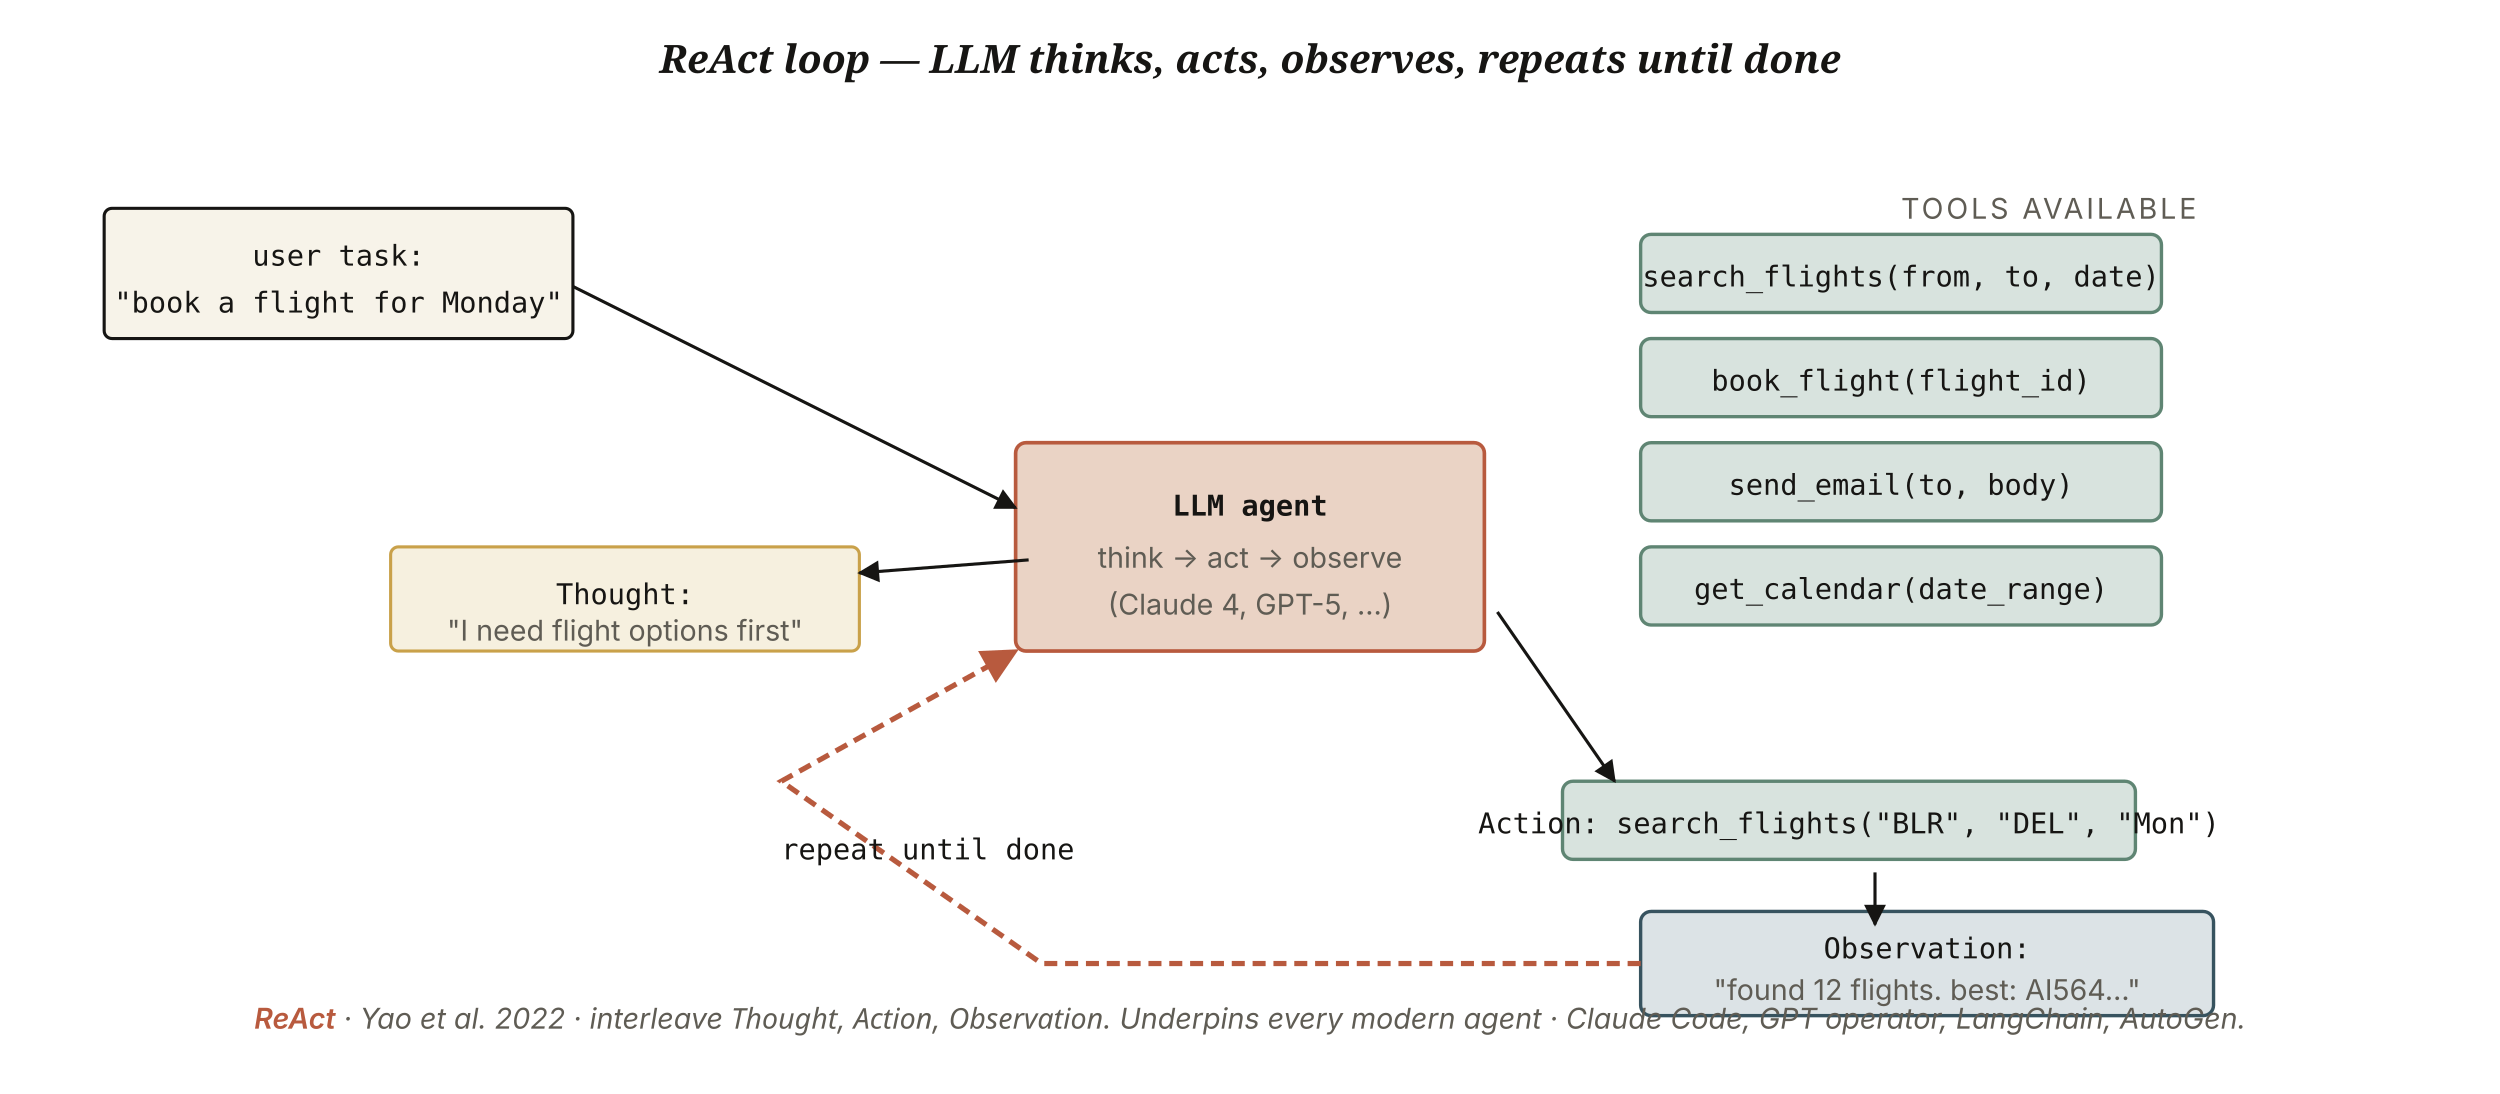
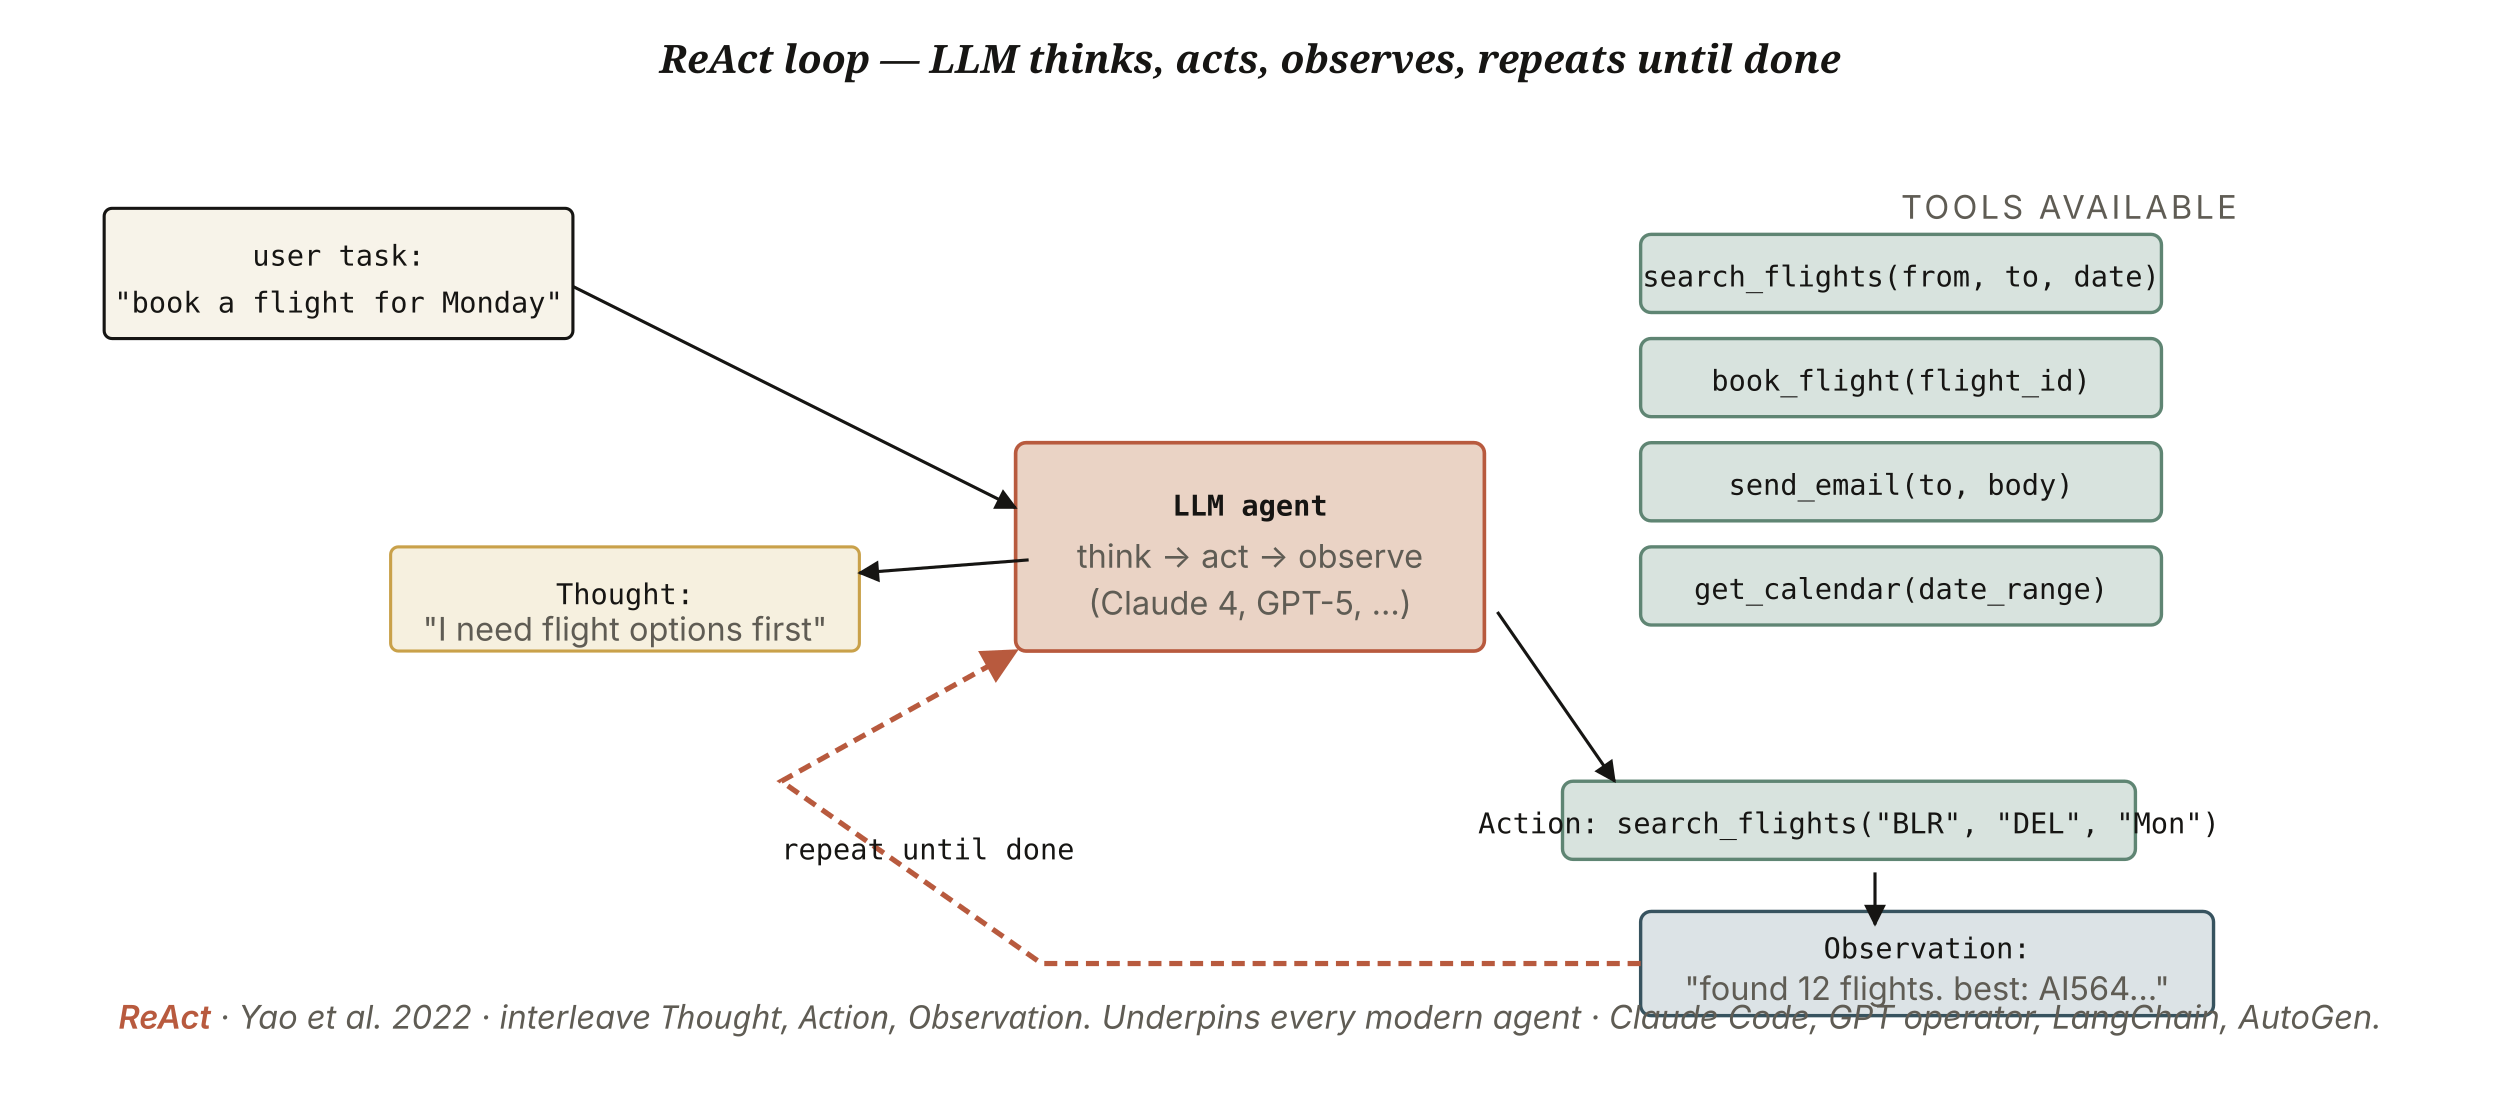
<svg xmlns="http://www.w3.org/2000/svg" viewBox="0 0 960 420" font-family="EB Garamond, Georgia, serif">
  <defs>
    <style>
      .llm      { fill:#EAD3C5; stroke:#B85A3E; stroke-width:1.4; rx:4; ry:4; }
      .tool     { fill:#D8E3DE; stroke:#5F8573; stroke-width:1.3; rx:4; ry:4; }
      .world    { fill:#DCE3E6; stroke:#37535F; stroke-width:1.3; rx:4; ry:4; }
      .thought  { fill:#F6F0DF; stroke:#C9A14A; stroke-width:1.2; rx:3; ry:3; }
      .user     { fill:#F7F3E9; stroke:#161513; stroke-width:1.2; rx:3; ry:3; }
      .loop     { stroke:#B85A3E; fill:none; stroke-width:2; stroke-dasharray:5 3; }
      .ink      { stroke:#161513; fill:none; stroke-width:1.2; }
      .mono     { font-family:'JetBrains Mono', monospace; font-size:11px; fill:#161513; }
-       .mut      { fill:#5F5C54; font-size:11px; font-family:Inter, sans-serif; }
+       .mut      { fill:#5F5C54; font-size:12.5px; font-family:Inter, sans-serif; }
      .ttl      { fill:#161513; font-size:15px; font-weight:600; font-style:italic; }
-       .tag      { fill:#5F5C54; font-size:11px; letter-spacing:0.1em; text-transform:uppercase; font-family:Inter, sans-serif; }
+       .tag      { fill:#5F5C54; font-size:12.5px; letter-spacing:0.1em; text-transform:uppercase; font-family:Inter, sans-serif; }
    </style>
    <marker id="re-a" viewBox="0 0 10 10" refX="9" refY="5" markerWidth="7" markerHeight="7" orient="auto">
      <path d="M0,0 L10,5 L0,10 z" fill="#161513" />
    </marker>
    <marker id="re-l" viewBox="0 0 10 10" refX="9" refY="5" markerWidth="7" markerHeight="7" orient="auto">
      <path d="M0,0 L10,5 L0,10 z" fill="#B85A3E" />
    </marker>
  </defs>
  <text x="480" y="28" text-anchor="middle" class="ttl">ReAct loop — LLM thinks, acts, observes, repeats until done</text>
  <g transform="translate(40, 80)">
    <rect class="user" x="0" y="0" width="180" height="50" />
    <text x="90" y="22" text-anchor="middle" class="mono">user task:</text>
    <text x="90" y="40" text-anchor="middle" class="mono">"book a flight for Monday"</text>
  </g>
  <g transform="translate(390, 170)">
    <rect class="llm" x="0" y="0" width="180" height="80" />
    <text x="90" y="28" text-anchor="middle" class="mono" fill="#B85A3E" font-weight="600">LLM agent</text>
    <text x="90" y="48" text-anchor="middle" class="mut" fill="#B85A3E">think → act → observe</text>
    <text x="90" y="66" text-anchor="middle" class="mut" fill="#B85A3E">(Claude 4, GPT-5, ...)</text>
  </g>
  <g transform="translate(150, 210)">
    <rect class="thought" x="0" y="0" width="180" height="40" />
    <text x="90" y="22" text-anchor="middle" class="mono" fill="#C9A14A">Thought:</text>
    <text x="90" y="36" text-anchor="middle" class="mut" fill="#C9A14A">"I need flight options first"</text>
  </g>
  <g transform="translate(630, 90)">
    <text x="100" y="-6" class="tag" fill="#5F8573">TOOLS AVAILABLE</text>
    <rect class="tool" x="0" y="0" width="200" height="30" />
    <text x="100" y="20" text-anchor="middle" class="mono" fill="#5F8573">search_flights(from, to, date)</text>
    <rect class="tool" x="0" y="40" width="200" height="30" />
    <text x="100" y="60" text-anchor="middle" class="mono" fill="#5F8573">book_flight(flight_id)</text>
    <rect class="tool" x="0" y="80" width="200" height="30" />
    <text x="100" y="100" text-anchor="middle" class="mono" fill="#5F8573">send_email(to, body)</text>
    <rect class="tool" x="0" y="120" width="200" height="30" />
    <text x="100" y="140" text-anchor="middle" class="mono" fill="#5F8573">get_calendar(date_range)</text>
  </g>
  <g transform="translate(600, 300)">
    <rect class="tool" x="0" y="0" width="220" height="30" />
    <text x="110" y="20" text-anchor="middle" class="mono" fill="#5F8573">Action: search_flights("BLR", "DEL", "Mon")</text>
  </g>
  <g transform="translate(630, 350)">
    <rect class="world" x="0" y="0" width="220" height="40" />
    <text x="110" y="18" text-anchor="middle" class="mono" fill="#37535F">Observation:</text>
    <text x="110" y="34" text-anchor="middle" class="mut" fill="#37535F">"found 12 flights. best: AI564..."</text>
  </g>
  <g class="ink" marker-end="url(#re-a)">
    <line x1="220" y1="110" x2="390" y2="195" />
    <line x1="395" y1="215" x2="330" y2="220" />
    <line x1="575" y1="235" x2="620" y2="300" />
    <line x1="720" y1="335" x2="720" y2="355" />
  </g>
  <path class="loop" marker-end="url(#re-l)" d="M 630 370 L 400 370 L 300 300 L 390 250" />
  <text x="300" y="330" class="mono" fill="#B85A3E">repeat until done</text>
  <g transform="translate(40, 395)">
    <text x="440" y="0" text-anchor="middle" class="mut" font-style="italic">
      <tspan fill="#B85A3E" font-weight="600">ReAct</tspan> · Yao et al. 2022 · interleave <tspan font-family="'JetBrains Mono'">Thought</tspan>, <tspan font-family="'JetBrains Mono'">Action</tspan>, <tspan font-family="'JetBrains Mono'">Observation</tspan>. Underpins every modern agent · Claude Code, GPT operator, LangChain, AutoGen.
    </text>
  </g>
</svg>
